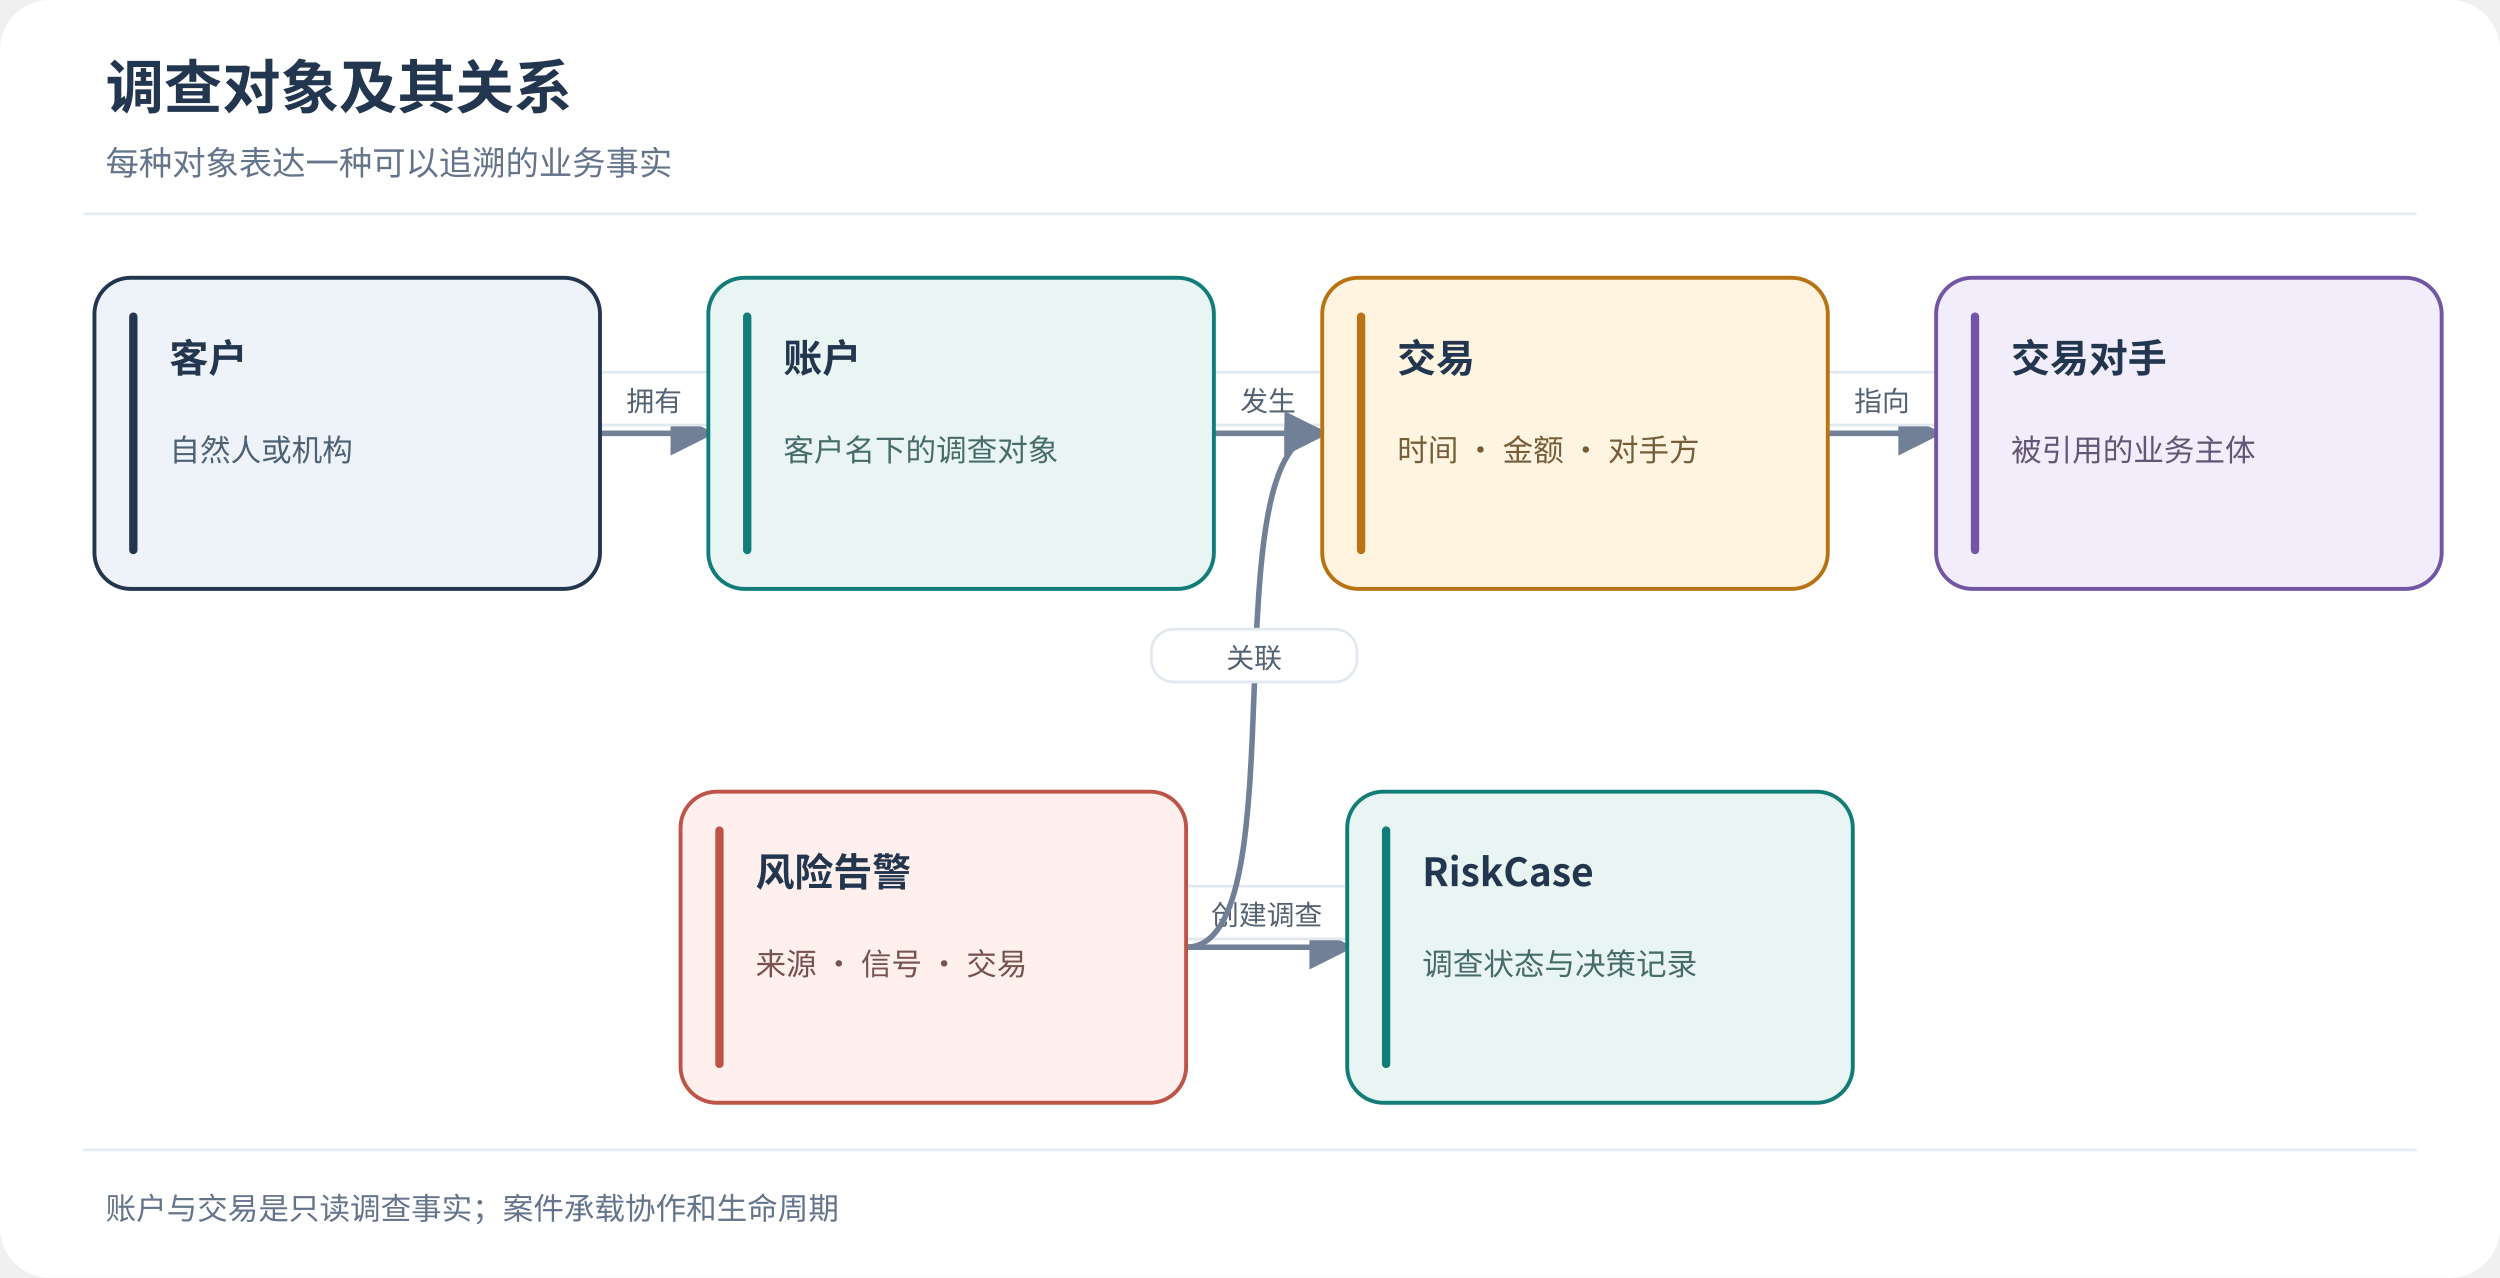
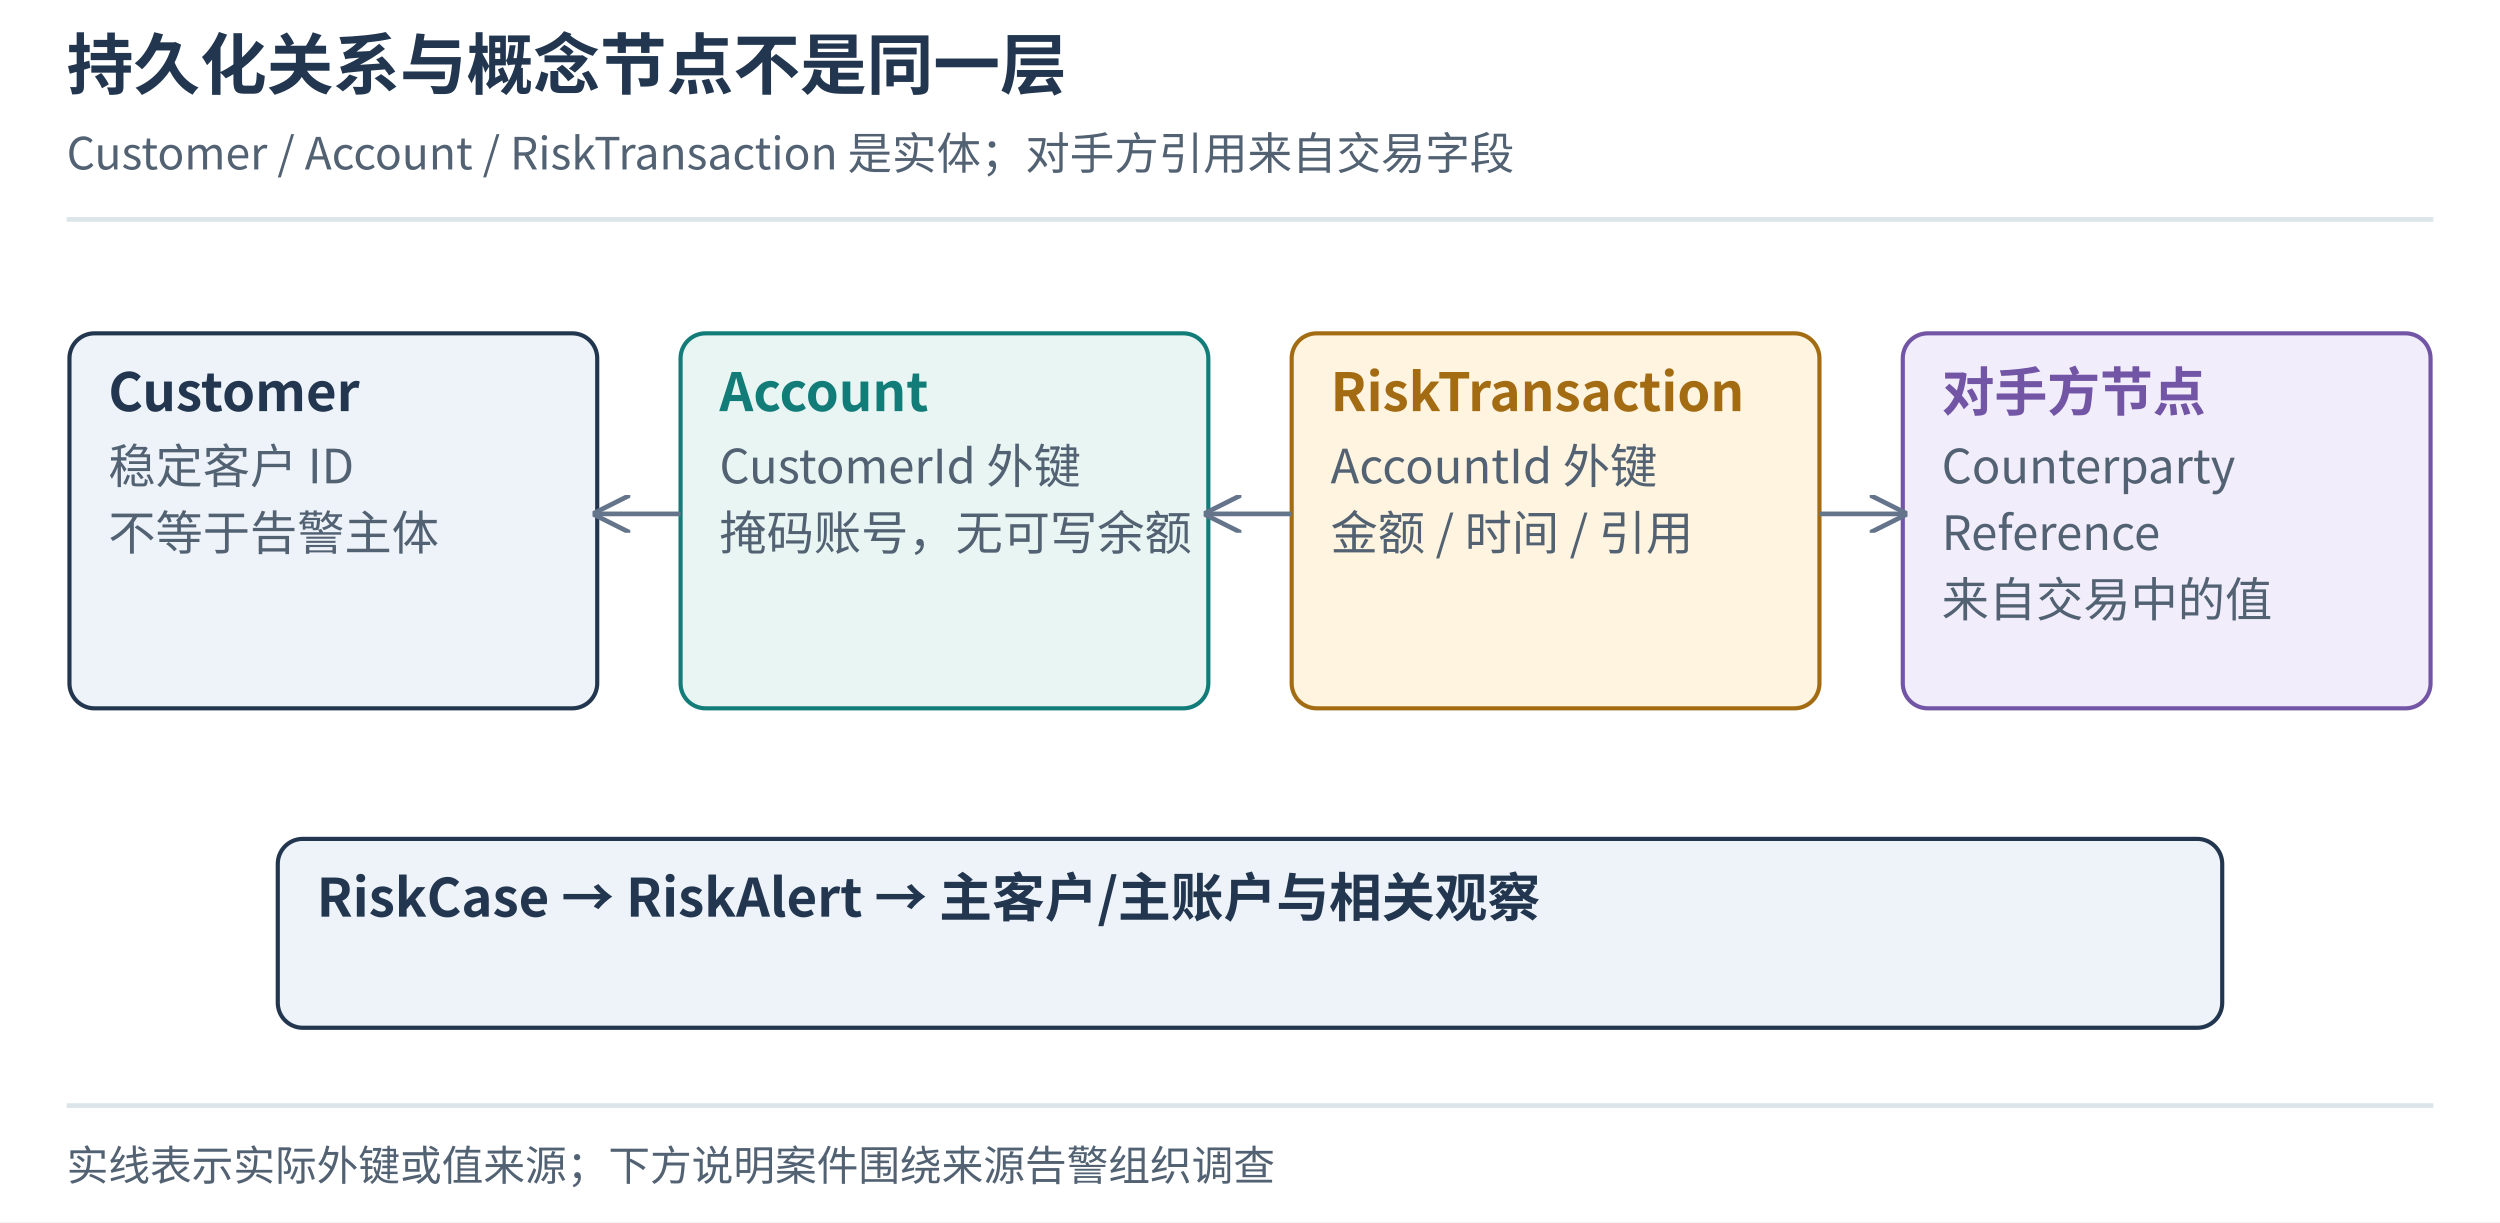
- <svg xmlns="http://www.w3.org/2000/svg" width="900" height="460" viewBox="0 0 900 460">
-   <rect width="100%" height="100%" rx="18" fill="#ffffff" />
-   <path d="M 30 77 H 870" stroke="#e6edf2" stroke-width="1" />
-   <text x="38" y="39" font-family="Microsoft YaHei, Noto Sans CJK SC, sans-serif" font-size="21px" font-weight="700" fill="#22364f">调查对象及其关系</text>
-   <text x="38" y="63" font-family="Microsoft YaHei, Noto Sans CJK SC, sans-serif" font-size="12px" font-weight="400" fill="#64748b">每种对象表达一种可以追溯的业务事实</text>
+ <svg xmlns="http://www.w3.org/2000/svg" width="900" height="440" viewBox="0 0 900 440">
+   <rect width="900" height="100%" fill="white" />
  <defs>
-     <marker id="arrow" viewBox="0 0 10 10" refX="8.5" refY="5" markerWidth="8" markerHeight="8" orient="auto-start-reverse">
-       <path d="M 0 0 L 10 5 L 0 10 z" fill="#718096" />
+     <marker id="arrow" markerWidth="8" markerHeight="8" refX="7" refY="4" orient="auto">
+       <path d="M0 0L8 4L0 8" fill="none" stroke="#64748b" />
    </marker>
  </defs>
-   <path d="M 216 156.0 C 258 156.0, 213 156.0, 255 156.0" fill="none" stroke="#718096" stroke-width="2" marker-end="url(#arrow)" />
-   <rect x="198.5" y="134.0" width="74" height="19" rx="8" fill="#ffffff" stroke="#e2e8f0" />
-   <text x="235.5" y="148.0" text-anchor="middle" font-family="Microsoft YaHei, Noto Sans CJK SC, sans-serif" font-size="10px" fill="#526273">拥有</text>
-   <path d="M 437 156.0 C 479 156.0, 434 156.0, 476 156.0" fill="none" stroke="#718096" stroke-width="2" marker-end="url(#arrow)" />
-   <rect x="419.5" y="134.0" width="74" height="19" rx="8" fill="#ffffff" stroke="#e2e8f0" />
-   <text x="456.5" y="148.0" text-anchor="middle" font-family="Microsoft YaHei, Noto Sans CJK SC, sans-serif" font-size="10px" fill="#526273">发生</text>
-   <path d="M 658 156.0 C 700 156.0, 655 156.0, 697 156.0" fill="none" stroke="#718096" stroke-width="2" marker-end="url(#arrow)" />
-   <rect x="640.5" y="134.0" width="74" height="19" rx="8" fill="#ffffff" stroke="#e2e8f0" />
-   <text x="677.5" y="148.0" text-anchor="middle" font-family="Microsoft YaHei, Noto Sans CJK SC, sans-serif" font-size="10px" fill="#526273">指向</text>
-   <path d="M 427 341.0 C 469 341.0, 443 341.0, 485 341.0" fill="none" stroke="#718096" stroke-width="2" marker-end="url(#arrow)" />
-   <rect x="419.0" y="319.0" width="74" height="19" rx="8" fill="#ffffff" stroke="#e2e8f0" />
-   <text x="456.0" y="333.0" text-anchor="middle" font-family="Microsoft YaHei, Noto Sans CJK SC, sans-serif" font-size="10px" fill="#526273">创建调查</text>
-   <path d="M 427 341.0 C 469 341.0, 434 156.0, 476 156.0" fill="none" stroke="#718096" stroke-width="2" marker-end="url(#arrow)" />
-   <rect x="414.5" y="226.5" width="74" height="19" rx="8" fill="#ffffff" stroke="#e2e8f0" />
-   <text x="451.5" y="240.5" text-anchor="middle" font-family="Microsoft YaHei, Noto Sans CJK SC, sans-serif" font-size="10px" fill="#526273">关联</text>
-   <rect x="34" y="100" width="182" height="112" rx="13" fill="#eef3f9" stroke="#22364f" stroke-width="1.4" />
-   <path d="M 48 114 V 198" stroke="#22364f" stroke-width="3" stroke-linecap="round" />
-   <text x="61" y="134" font-family="Microsoft YaHei, Noto Sans CJK SC, sans-serif" font-size="14px" font-weight="700" fill="#22364f">客户</text>
-   <text x="61" y="166" font-family="Microsoft YaHei, Noto Sans CJK SC, sans-serif" font-size="11px" font-weight="400" fill="#4d6074">自然人或机构</text>
-   <rect x="255" y="100" width="182" height="112" rx="13" fill="#e8f5f3" stroke="#117c78" stroke-width="1.4" />
-   <path d="M 269 114 V 198" stroke="#117c78" stroke-width="3" stroke-linecap="round" />
-   <text x="282" y="134" font-family="Microsoft YaHei, Noto Sans CJK SC, sans-serif" font-size="14px" font-weight="700" fill="#22364f">账户</text>
-   <text x="282" y="166" font-family="Microsoft YaHei, Noto Sans CJK SC, sans-serif" font-size="11px" font-weight="400" fill="#466b68">客户名下的调查对象</text>
-   <rect x="476" y="100" width="182" height="112" rx="13" fill="#fff4df" stroke="#b87414" stroke-width="1.4" />
-   <path d="M 490 114 V 198" stroke="#b87414" stroke-width="3" stroke-linecap="round" />
-   <text x="503" y="134" font-family="Microsoft YaHei, Noto Sans CJK SC, sans-serif" font-size="14px" font-weight="700" fill="#22364f">交易</text>
-   <text x="503" y="166" font-family="Microsoft YaHei, Noto Sans CJK SC, sans-serif" font-size="11px" font-weight="400" fill="#765e39">时间 · 金额 · 对手方</text>
-   <rect x="697" y="100" width="182" height="112" rx="13" fill="#f1edfb" stroke="#7255a5" stroke-width="1.4" />
-   <path d="M 711 114 V 198" stroke="#7255a5" stroke-width="3" stroke-linecap="round" />
-   <text x="724" y="134" font-family="Microsoft YaHei, Noto Sans CJK SC, sans-serif" font-size="14px" font-weight="700" fill="#22364f">交易对手</text>
-   <text x="724" y="166" font-family="Microsoft YaHei, Noto Sans CJK SC, sans-serif" font-size="11px" font-weight="400" fill="#625576">被引用的业务主体</text>
-   <rect x="245" y="285" width="182" height="112" rx="13" fill="#fff0ed" stroke="#bd5448" stroke-width="1.4" />
-   <path d="M 259 299 V 383" stroke="#bd5448" stroke-width="3" stroke-linecap="round" />
-   <text x="272" y="319" font-family="Microsoft YaHei, Noto Sans CJK SC, sans-serif" font-size="14px" font-weight="700" fill="#22364f">风险告警</text>
-   <text x="272" y="351" font-family="Microsoft YaHei, Noto Sans CJK SC, sans-serif" font-size="11px" font-weight="400" fill="#77524e">来源 · 信号 · 交易</text>
-   <rect x="485" y="285" width="182" height="112" rx="13" fill="#e8f5f3" stroke="#117c78" stroke-width="1.4" />
-   <path d="M 499 299 V 383" stroke="#117c78" stroke-width="3" stroke-linecap="round" />
-   <text x="512" y="319" font-family="Microsoft YaHei, Noto Sans CJK SC, sans-serif" font-size="14px" font-weight="700" fill="#22364f">RiskCase</text>
-   <text x="512" y="351" font-family="Microsoft YaHei, Noto Sans CJK SC, sans-serif" font-size="11px" font-weight="400" fill="#466b68">调查状态与决策记录</text>
-   <path d="M 30 414 H 870" stroke="#e6edf2" stroke-width="1" />
-   <text x="38" y="439" font-family="Microsoft YaHei, Noto Sans CJK SC, sans-serif" font-size="11px" font-weight="400" fill="#64748b">账户与交易是只读调查事实；案件承载协作和生命周期</text>
+   <text x="24" y="32" font-family="Microsoft YaHei,Noto Sans CJK SC,sans-serif" font-size="24" fill="#22364f" font-weight="700">持久化关系与概念节点不是同一层</text>
+   <text x="24" y="61" font-family="Microsoft YaHei,Noto Sans CJK SC,sans-serif" font-size="16" fill="#526273" font-weight="400">Customer / Account / RiskTransaction 是实体；对手方引用来自交易字段</text>
+   <path d="M24 79H876" fill="none" stroke="#dbe5ea" stroke-width="1.7" />
+   <path d="M24 398H876" fill="none" stroke="#dbe5ea" stroke-width="1.7" />
+   <text x="24" y="425" font-family="Microsoft YaHei,Noto Sans CJK SC,sans-serif" font-size="15" fill="#526273" font-weight="400">实线表示实际外键或值来源；下方说明案件围绕来源告警组织调查</text>
+   <rect x="25" y="120" width="190" height="135" rx="9" fill="#eef3f9" stroke="#22364f" stroke-width="1.5" />
+   <text x="39" y="148" font-family="Microsoft YaHei,Noto Sans CJK SC,sans-serif" font-size="19" fill="#22364f" font-weight="700">Customer</text>
+   <text x="39" y="174" font-family="Microsoft YaHei,Noto Sans CJK SC,sans-serif" font-size="17" fill="#526273" font-weight="400">稳定客户 ID</text>
+   <text x="39" y="198" font-family="Microsoft YaHei,Noto Sans CJK SC,sans-serif" font-size="17" fill="#526273" font-weight="400">不等于告警主体</text>
+   <rect x="245" y="120" width="190" height="135" rx="9" fill="#e8f5f3" stroke="#117c78" stroke-width="1.5" />
+   <text x="259" y="148" font-family="Microsoft YaHei,Noto Sans CJK SC,sans-serif" font-size="19" fill="#117c78" font-weight="700">Account</text>
+   <text x="259" y="174" font-family="Microsoft YaHei,Noto Sans CJK SC,sans-serif" font-size="17" fill="#526273" font-weight="400">CustomerId 外键</text>
+   <text x="259" y="198" font-family="Microsoft YaHei,Noto Sans CJK SC,sans-serif" font-size="17" fill="#526273" font-weight="400">掩码账号，无可写余额</text>
+   <rect x="465" y="120" width="190" height="135" rx="9" fill="#fff4df" stroke="#a36c13" stroke-width="1.5" />
+   <text x="479" y="148" font-family="Microsoft YaHei,Noto Sans CJK SC,sans-serif" font-size="19" fill="#a36c13" font-weight="700">RiskTransaction</text>
+   <text x="479" y="174" font-family="Microsoft YaHei,Noto Sans CJK SC,sans-serif" font-size="17" fill="#526273" font-weight="400">AccountId 外键</text>
+   <text x="479" y="198" font-family="Microsoft YaHei,Noto Sans CJK SC,sans-serif" font-size="17" fill="#526273" font-weight="400">金额 / 时间 / 引用</text>
+   <rect x="685" y="120" width="190" height="135" rx="9" fill="#f1edfb" stroke="#7255a5" stroke-width="1.5" />
+   <text x="699" y="148" font-family="Microsoft YaHei,Noto Sans CJK SC,sans-serif" font-size="19" fill="#7255a5" font-weight="700">对手方节点</text>
+   <text x="699" y="174" font-family="Microsoft YaHei,Noto Sans CJK SC,sans-serif" font-size="17" fill="#526273" font-weight="400">Counterparty</text>
+   <text x="699" y="198" font-family="Microsoft YaHei,Noto Sans CJK SC,sans-serif" font-size="17" fill="#526273" font-weight="400">Reference</text>
+   <text x="699" y="222" font-family="Microsoft YaHei,Noto Sans CJK SC,sans-serif" font-size="17" fill="#526273" font-weight="400">来自交易中的值</text>
+   <path d="M245 185L215 185" fill="none" stroke="#64748b" stroke-width="1.7" marker-end="url(#arrow)" />
+   <path d="M465 185L435 185" fill="none" stroke="#64748b" stroke-width="1.7" marker-end="url(#arrow)" />
+   <path d="M655 185L685 185" fill="none" stroke="#64748b" stroke-width="1.7" marker-end="url(#arrow)" />
+   <rect x="100" y="302" width="700" height="68" rx="9" fill="#eef3f9" stroke="#22364f" stroke-width="1.5" />
+   <text x="114" y="330" font-family="Microsoft YaHei,Noto Sans CJK SC,sans-serif" font-size="19" fill="#22364f" font-weight="700">RiskCase → RiskAlert → 主客户/主账户与相关观察</text>
</svg>
